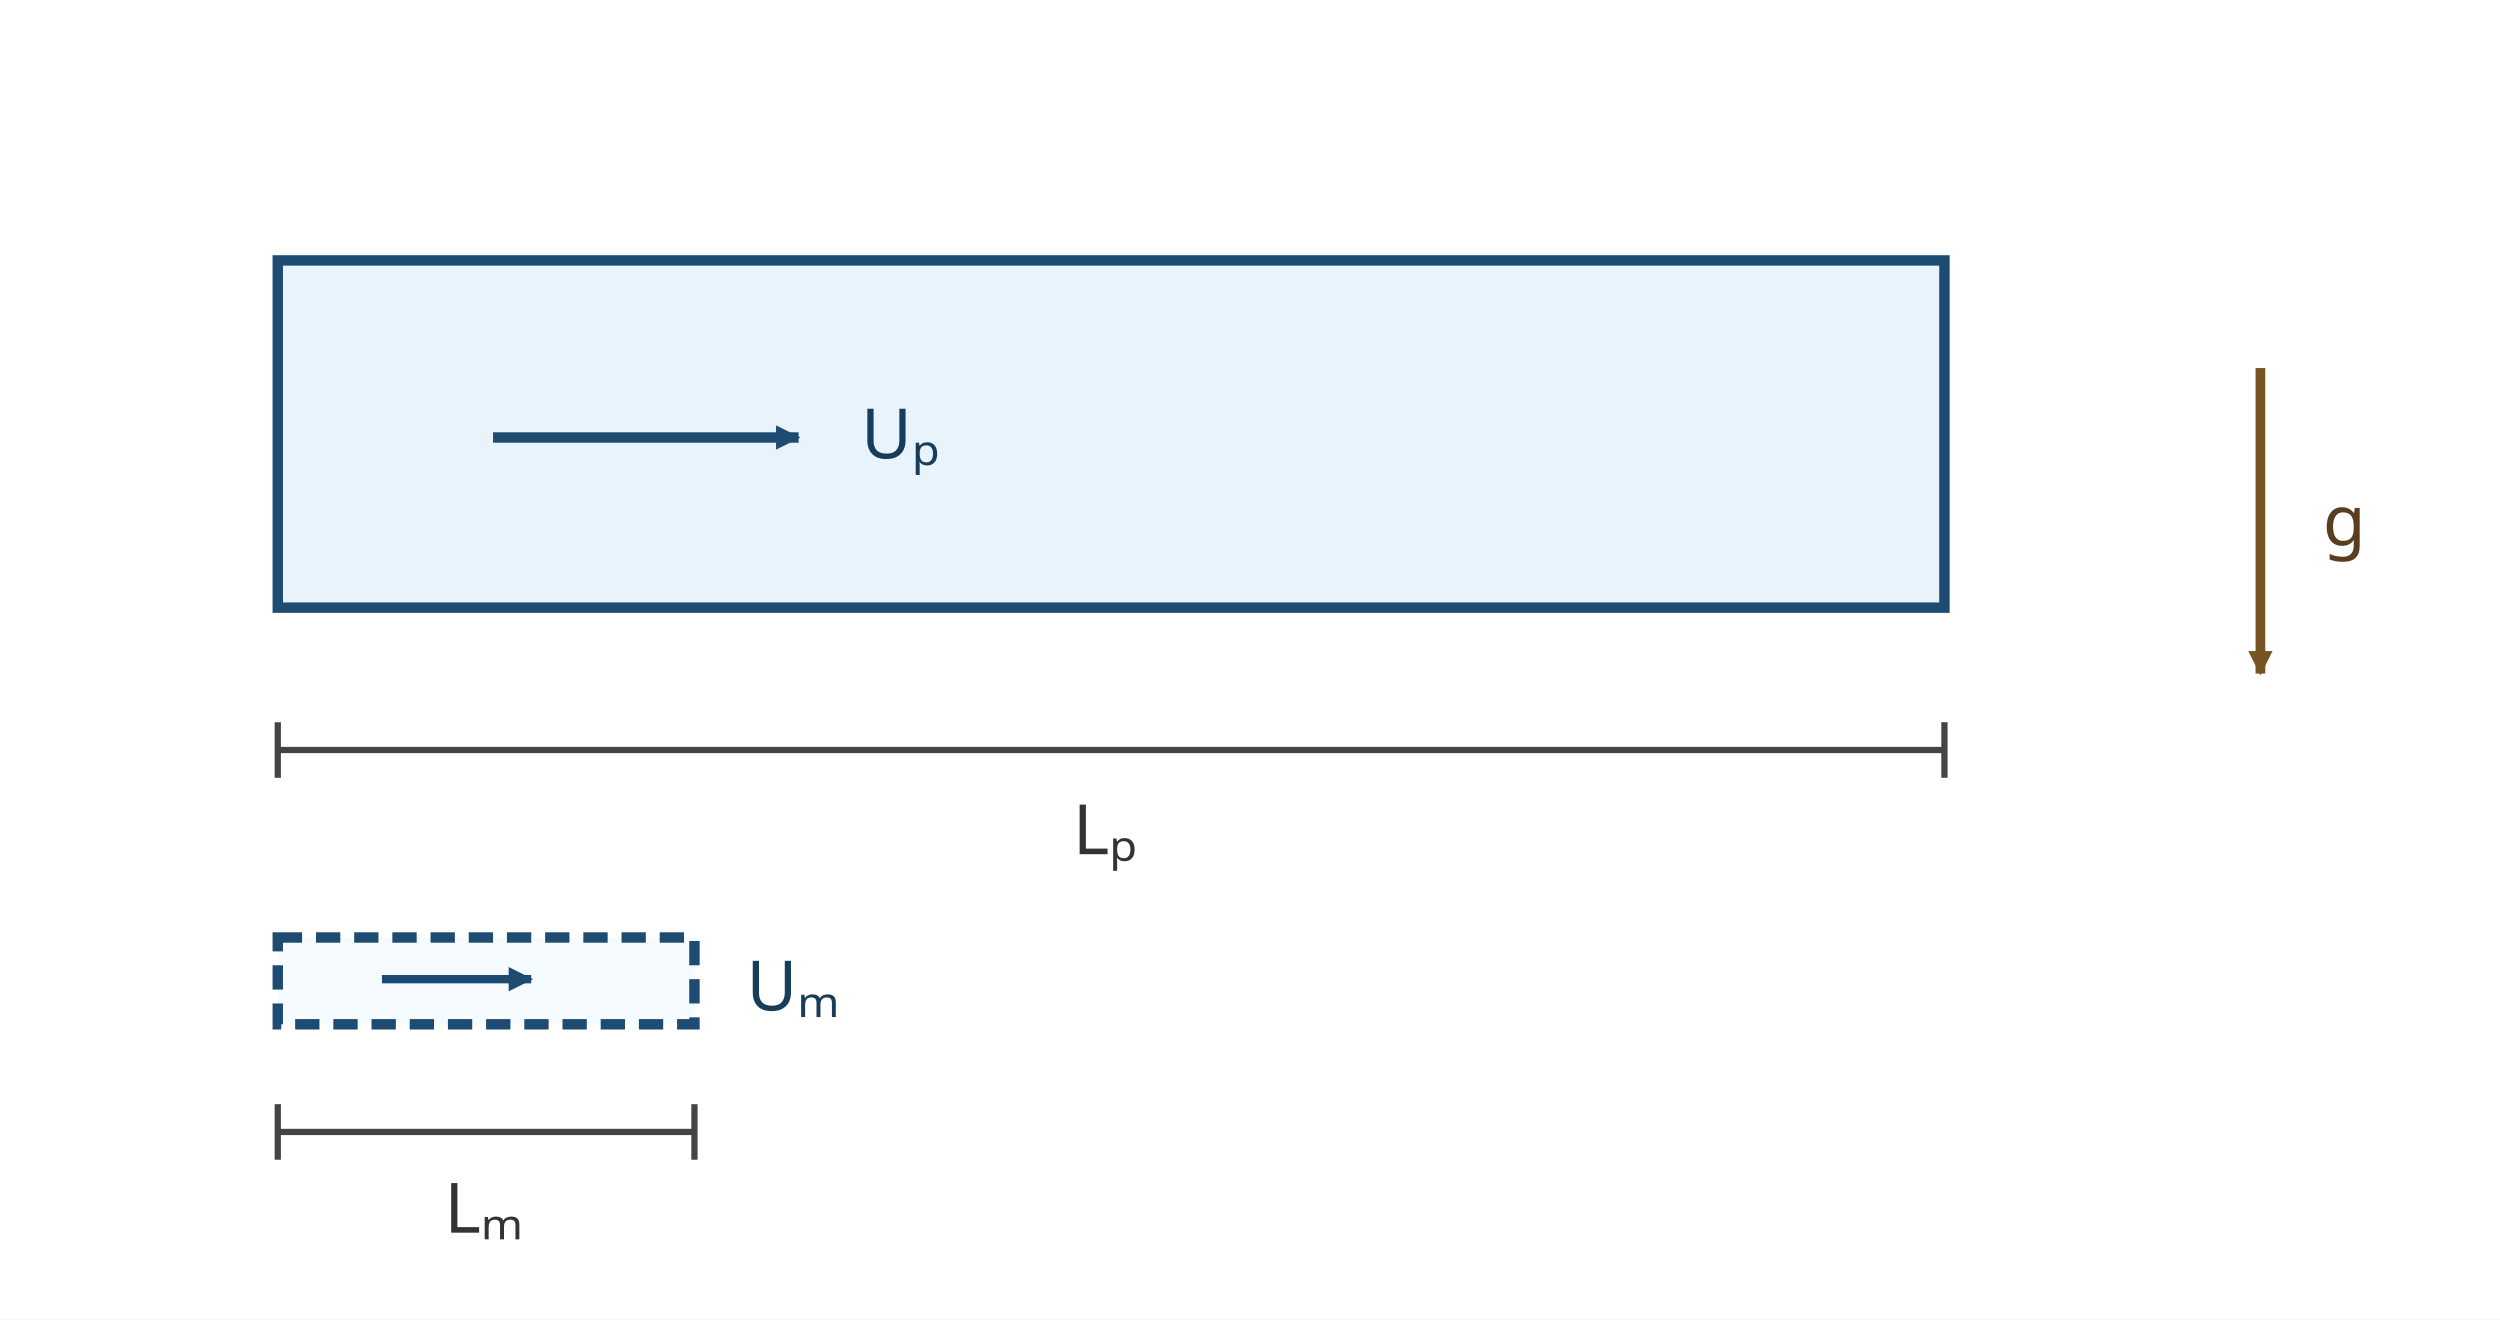
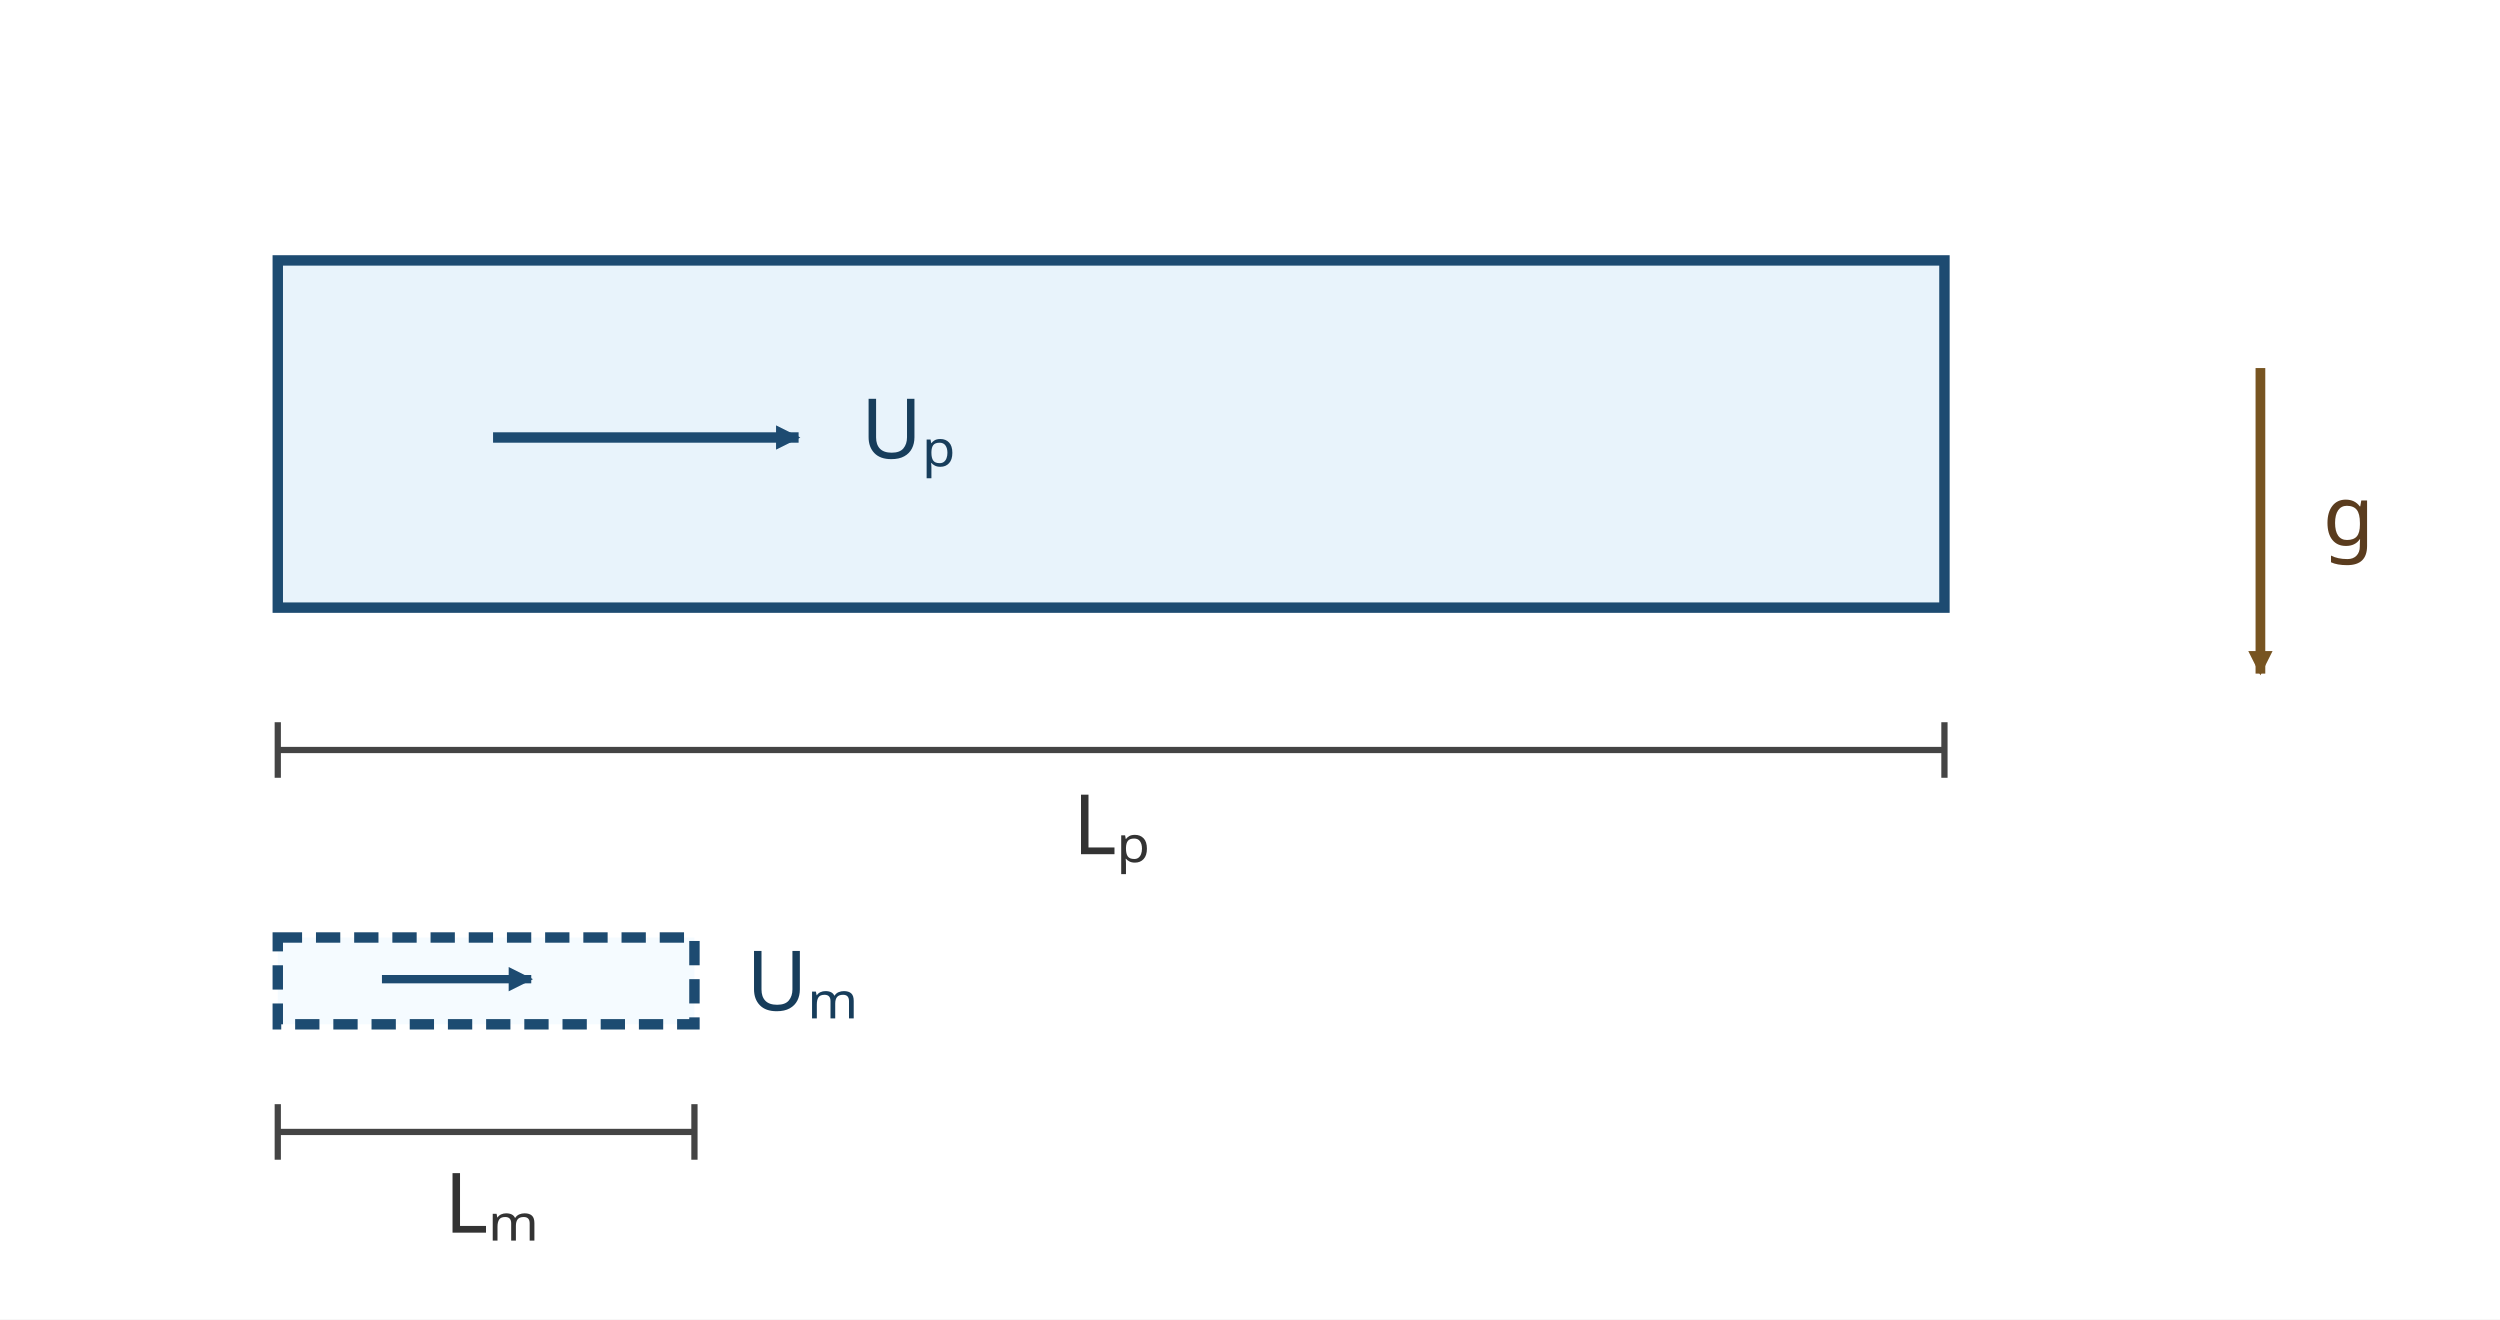
<svg xmlns="http://www.w3.org/2000/svg" viewBox="0 0 720 380" role="img" aria-labelledby="figure-title figure-desc" data-layout-lint="strict">
  <rect x="0" y="0" width="720" height="380" fill="#fff" />
  <defs>
    <marker id="fluid7-arrow" markerWidth="9" markerHeight="9" refX="7.5" refY="4.5" orient="auto" markerUnits="userSpaceOnUse">
      <path d="M1 1 L8 4.5 L1 8 Z" fill="#1d4b71" />
    </marker>
    <marker id="fluid7-gravity" markerWidth="9" markerHeight="9" refX="7.5" refY="4.5" orient="auto" markerUnits="userSpaceOnUse">
      <path d="M1 1 L8 4.5 L1 8 Z" fill="#775421" />
    </marker>
  </defs>
  <rect x="80" y="75" width="480" height="100" fill="#e8f3fb" stroke="#1d4b71" stroke-width="3" />
  <line x1="142" y1="126" x2="230" y2="126" stroke="#1d4b71" stroke-width="3" marker-end="url(#fluid7-arrow)" />
-   <text x="248" y="132" fill="#173d5b" font-family="sans-serif" font-size="20">Uₚ</text>
+   <text x="248" y="132" fill="#173d5b" font-family="sans-serif" font-size="24">Uₚ</text>
  <line x1="80" y1="216" x2="560" y2="216" stroke="#444" stroke-width="1.8" />
  <line x1="80" y1="208" x2="80" y2="224" stroke="#444" stroke-width="1.8" />
  <line x1="560" y1="208" x2="560" y2="224" stroke="#444" stroke-width="1.8" />
-   <text x="309" y="246" fill="#333" font-family="sans-serif" font-size="20">Lₚ</text>
+   <text x="309" y="246" fill="#333" font-family="sans-serif" font-size="24">Lₚ</text>
  <rect x="80" y="270" width="120" height="25" fill="#f5fbff" stroke="#1d4b71" stroke-width="3" stroke-dasharray="7 4" />
  <line x1="110" y1="282" x2="153" y2="282" stroke="#1d4b71" stroke-width="2.4" marker-end="url(#fluid7-arrow)" />
-   <text x="215" y="291" fill="#173d5b" font-family="sans-serif" font-size="20">Uₘ</text>
+   <text x="215" y="291" fill="#173d5b" font-family="sans-serif" font-size="24">Uₘ</text>
  <line x1="80" y1="326" x2="200" y2="326" stroke="#444" stroke-width="1.8" />
  <line x1="80" y1="318" x2="80" y2="334" stroke="#444" stroke-width="1.8" />
  <line x1="200" y1="318" x2="200" y2="334" stroke="#444" stroke-width="1.8" />
-   <text x="128" y="355" fill="#333" font-family="sans-serif" font-size="20">Lₘ</text>
+   <text x="128" y="355" fill="#333" font-family="sans-serif" font-size="24">Lₘ</text>
  <line x1="651" y1="106" x2="651" y2="194" stroke="#775421" stroke-width="2.8" marker-end="url(#fluid7-gravity)" />
-   <text x="669" y="157" fill="#5a3c1e" font-family="sans-serif" font-size="20">g</text>
+   <text x="669" y="157" fill="#5a3c1e" font-family="sans-serif" font-size="24">g</text>
</svg>
